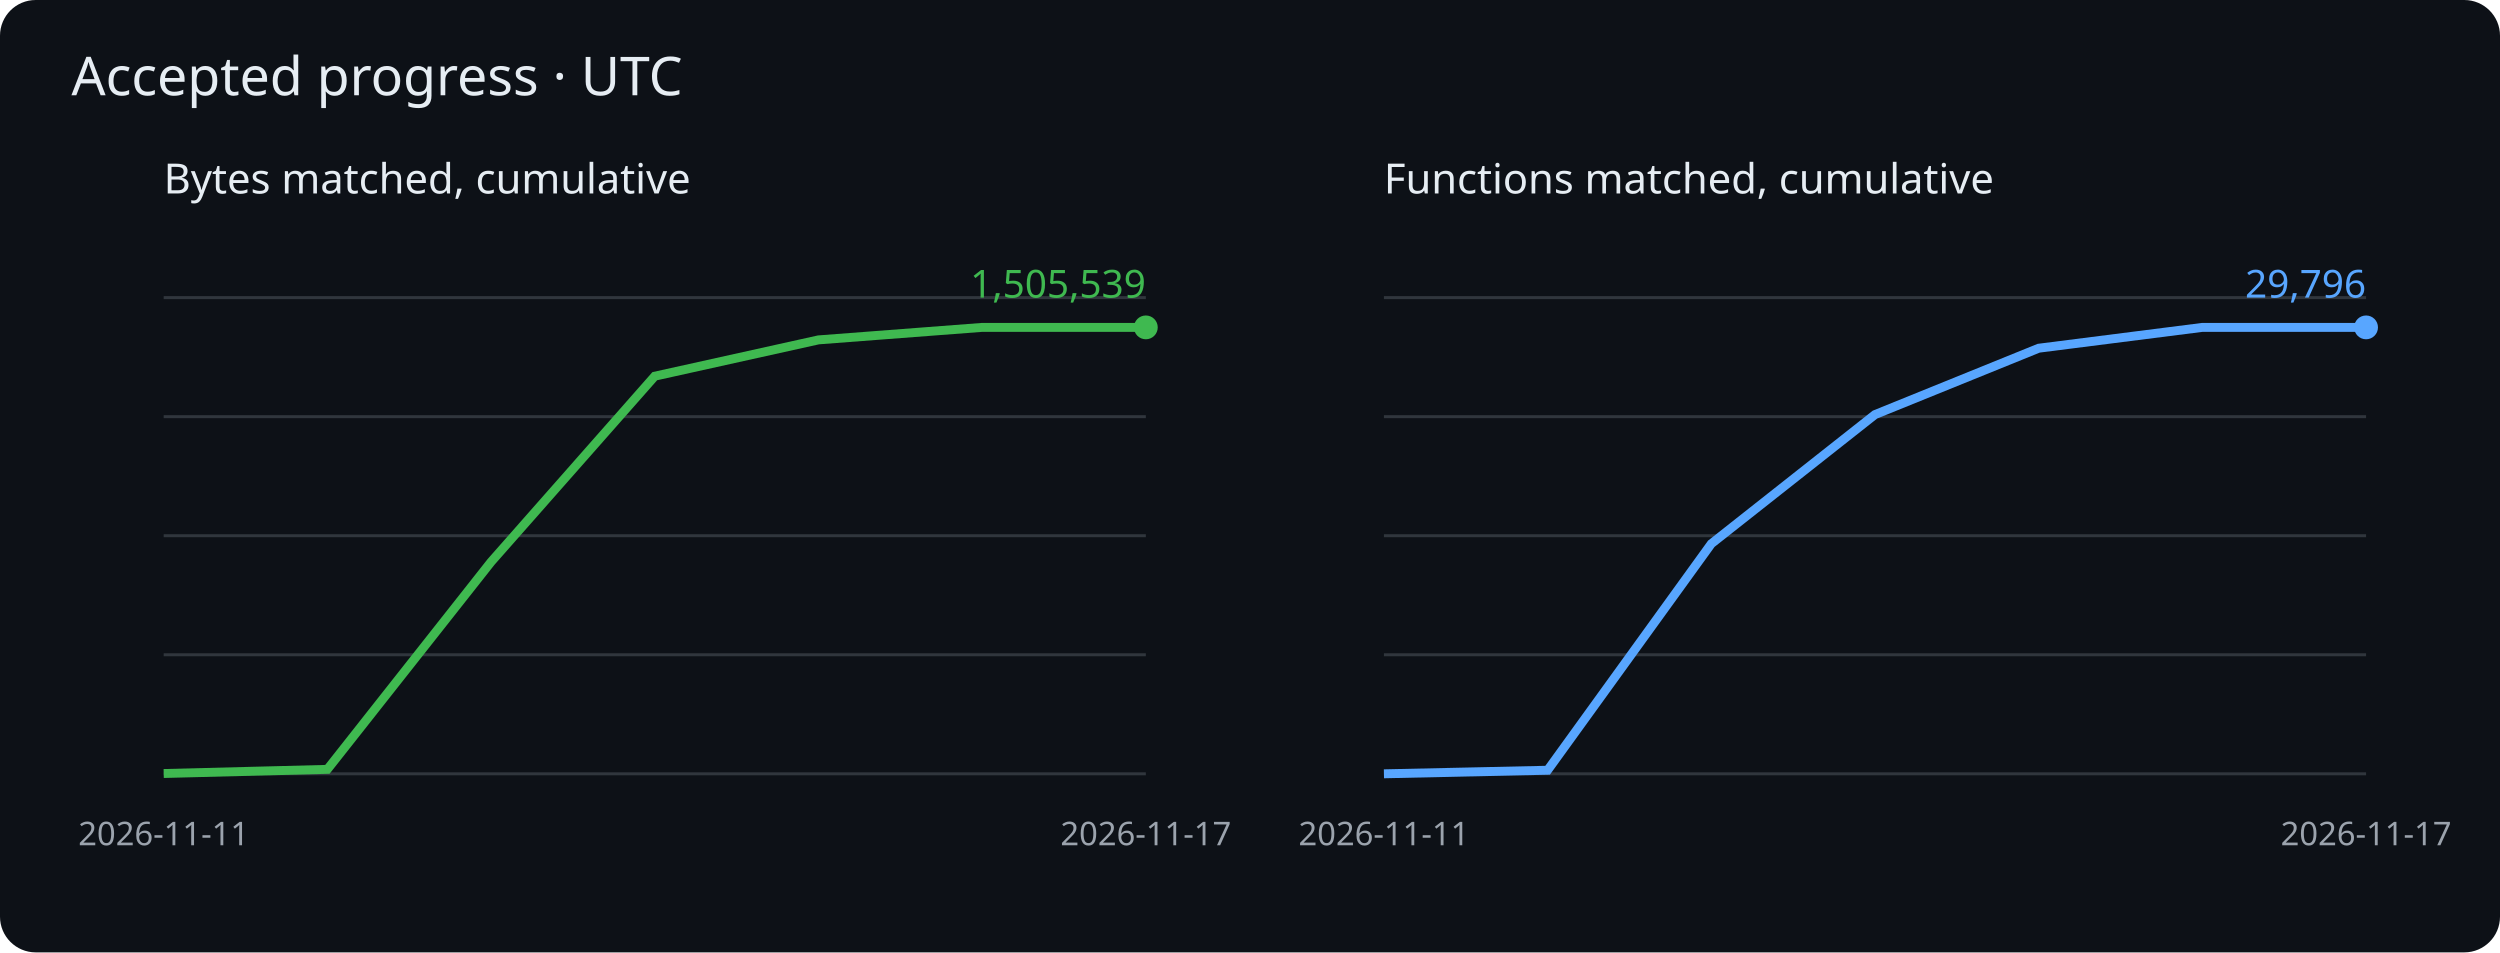
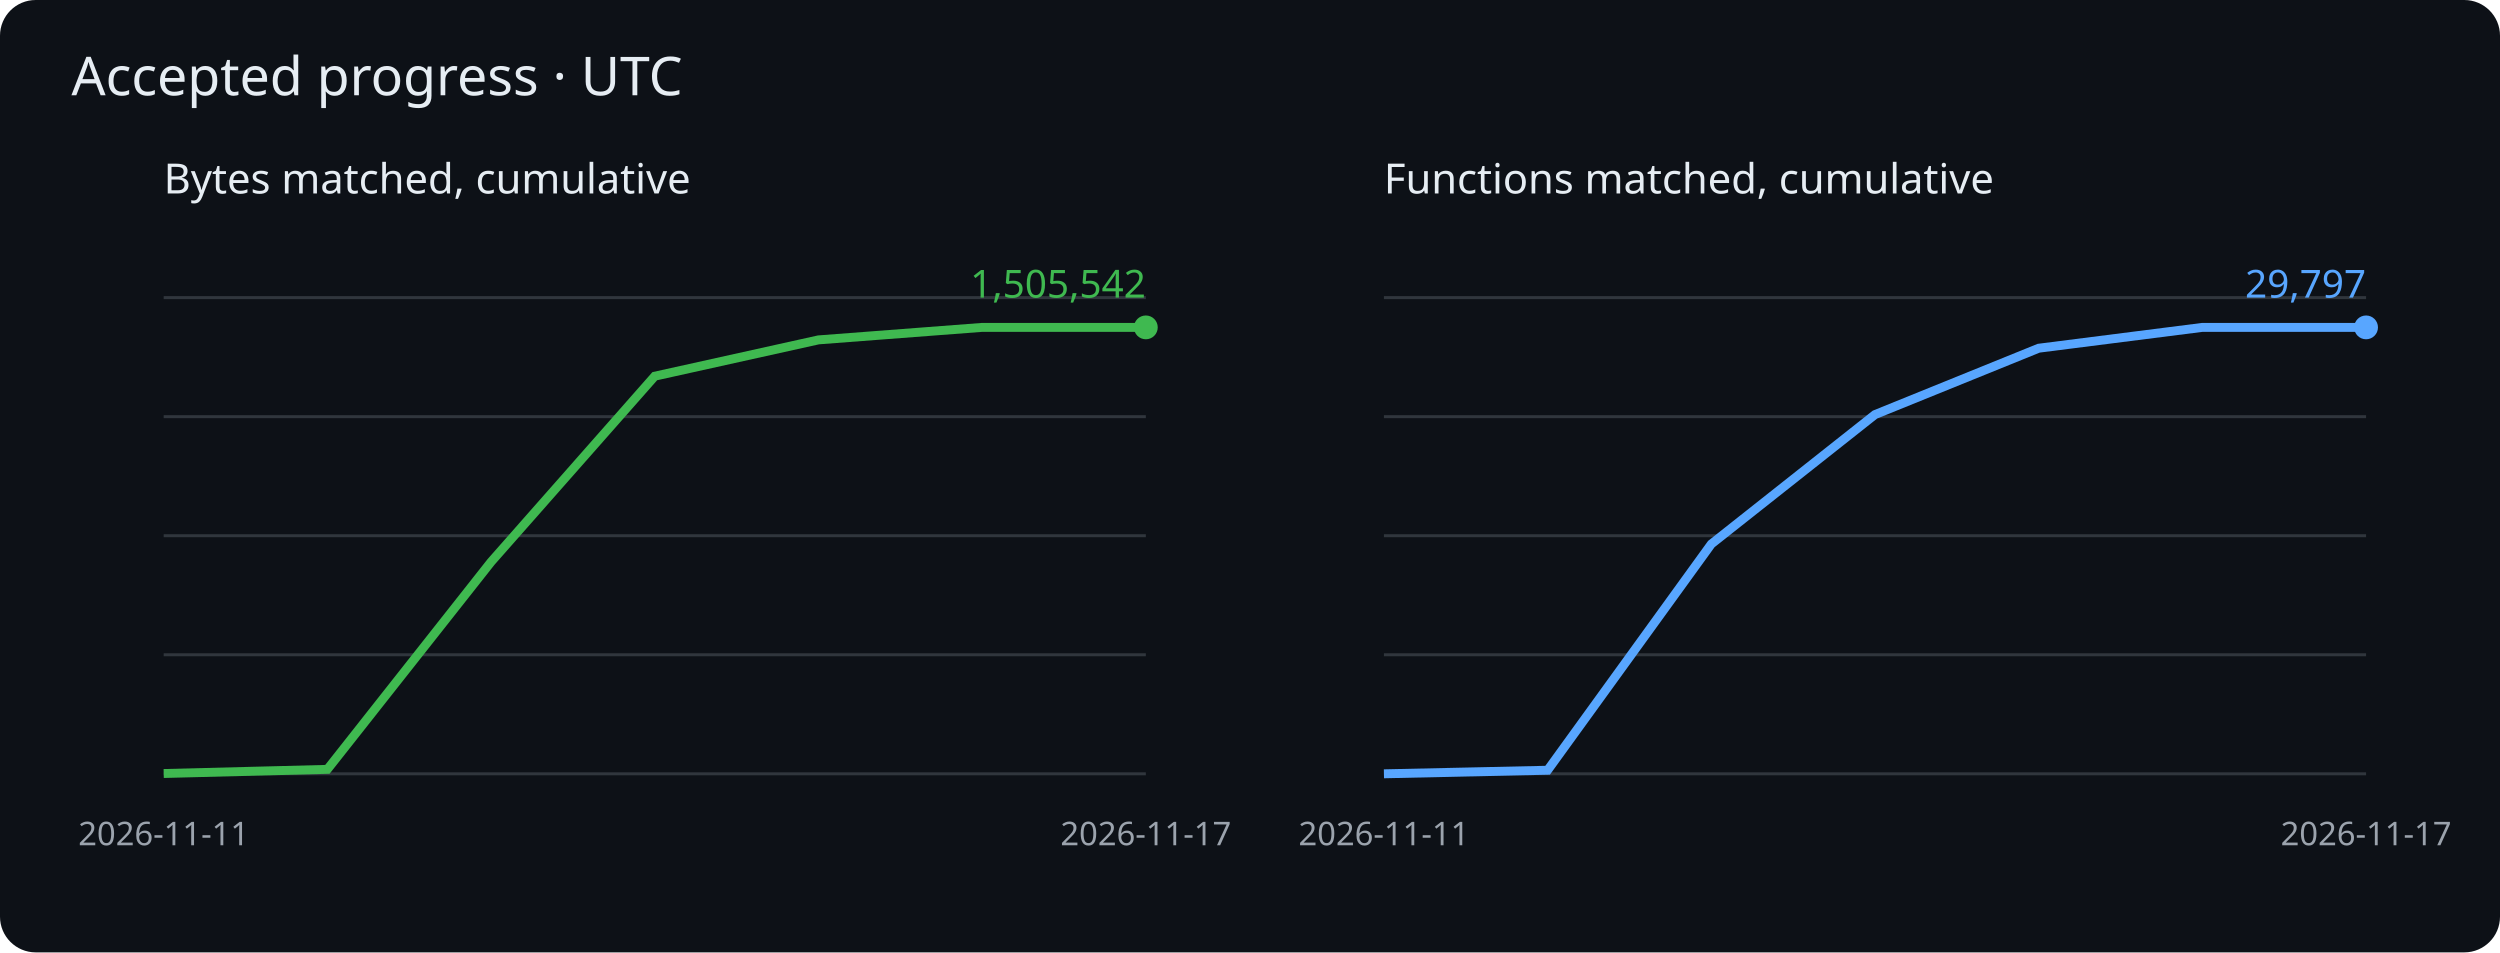
<svg xmlns="http://www.w3.org/2000/svg" viewBox="0 0 840 320" role="img" aria-label="Cumulative matched bytes and functions">
  <rect width="840" height="320" rx="12" fill="#0d1117" />
  <g font-family="sans-serif">
    <text x="24" y="32" fill="#e6edf3" font-size="18">Accepted progress · UTC</text>
    <text x="55" y="65" fill="#e6edf3" font-size="14">Bytes matched, cumulative</text>
    <path d="M55 260h330" stroke="#30363d" />
    <path d="M55 220h330" stroke="#30363d" />
    <path d="M55 180h330" stroke="#30363d" />
    <path d="M55 140h330" stroke="#30363d" />
    <path d="M55 100h330" stroke="#30363d" />
    <polyline points="55.0,259.9 110.0,258.5 165.0,188.8 220.0,126.4 275.0,114.2 330.0,110.0 385.0,110.0" fill="none" stroke="#3fb950" stroke-width="3" />
    <circle cx="385.0" cy="110.0" r="4" fill="#3fb950" />
-     <text x="385.0" y="100.0" text-anchor="end" fill="#3fb950" font-size="13">1,505,539</text>
+     <text x="385.0" y="100.0" text-anchor="end" fill="#3fb950" font-size="13">1,505,542</text>
    <text x="55.0" y="284" fill="#9ba3ad" font-size="11" text-anchor="middle">2026-11-11</text>
    <text x="385.0" y="284" fill="#9ba3ad" font-size="11" text-anchor="middle">2026-11-17</text>
    <text x="465" y="65" fill="#e6edf3" font-size="14">Functions matched, cumulative</text>
    <path d="M465 260h330" stroke="#30363d" />
    <path d="M465 220h330" stroke="#30363d" />
    <path d="M465 180h330" stroke="#30363d" />
    <path d="M465 140h330" stroke="#30363d" />
    <path d="M465 100h330" stroke="#30363d" />
-     <polyline points="465.0,260.0 520.0,258.8 575.0,182.7 630.0,139.3 685.0,117.0 740.0,110.0 795.0,110.0" fill="none" stroke="#58a6ff" stroke-width="3" />
+     <polyline points="465.0,260.0 520.0,258.8 575.0,182.8 630.0,139.3 685.0,117.0 740.0,110.0 795.0,110.0" fill="none" stroke="#58a6ff" stroke-width="3" />
    <circle cx="795.0" cy="110.0" r="4" fill="#58a6ff" />
-     <text x="795.0" y="100.0" text-anchor="end" fill="#58a6ff" font-size="13">29,796</text>
+     <text x="795.0" y="100.0" text-anchor="end" fill="#58a6ff" font-size="13">29,797</text>
    <text x="465.0" y="284" fill="#9ba3ad" font-size="11" text-anchor="middle">2026-11-11</text>
    <text x="795.0" y="284" fill="#9ba3ad" font-size="11" text-anchor="middle">2026-11-17</text>
  </g>
</svg>
